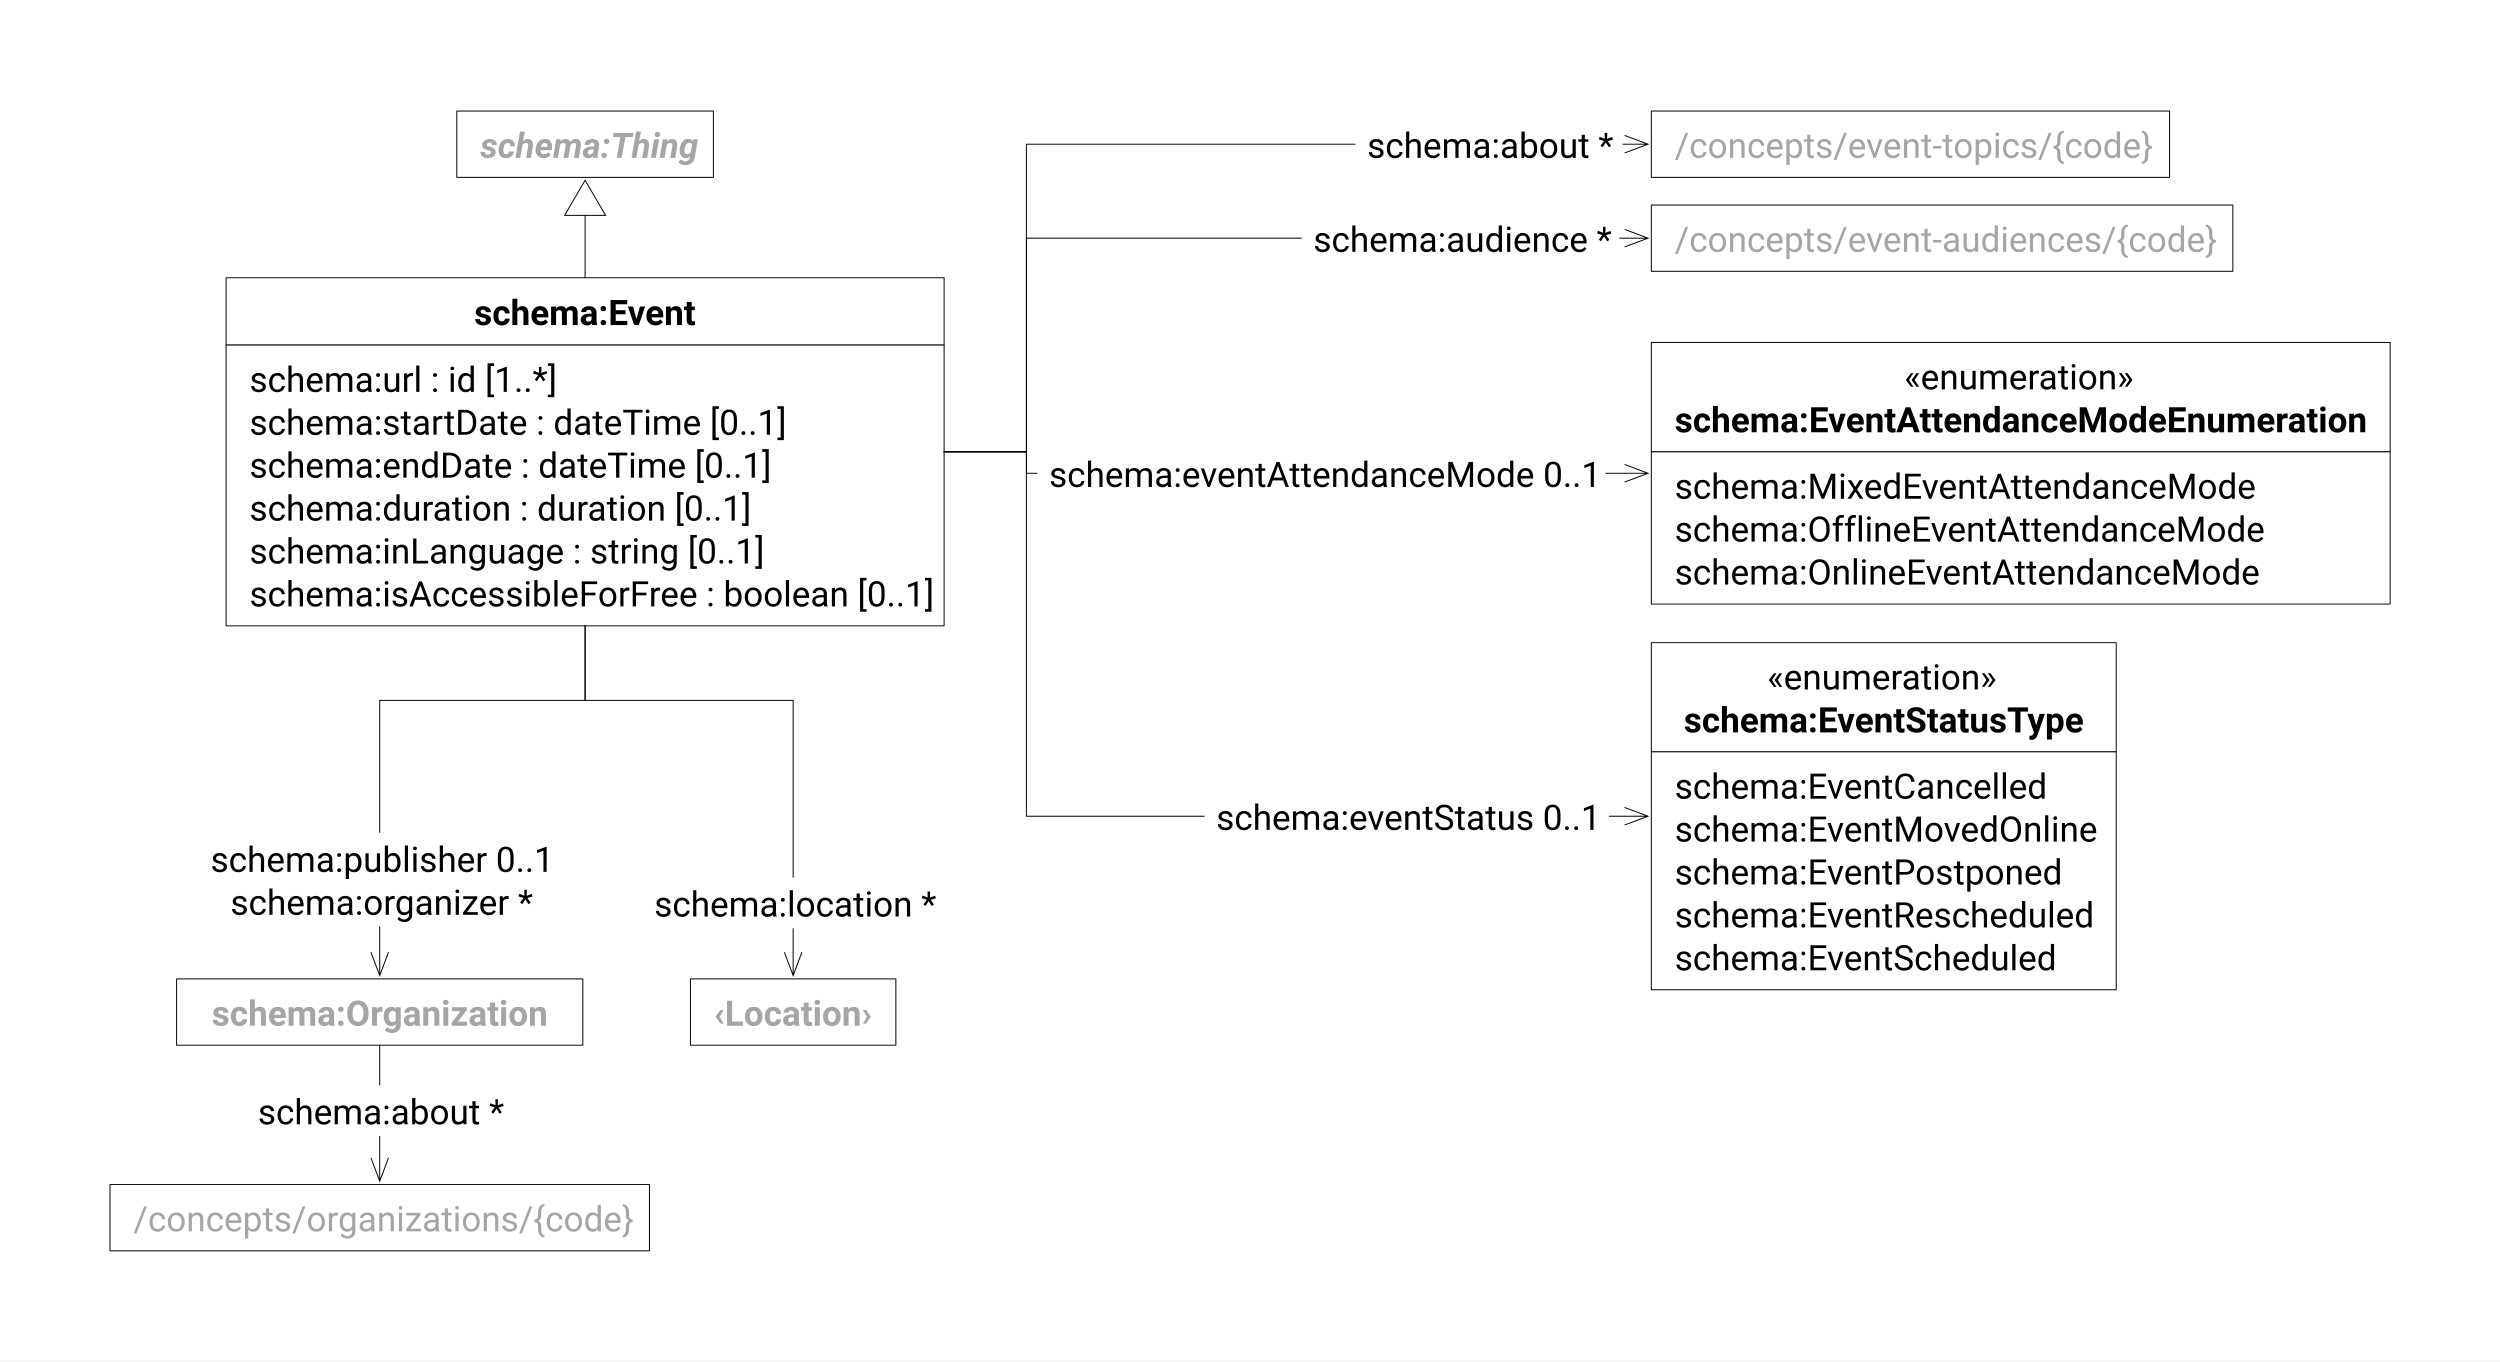
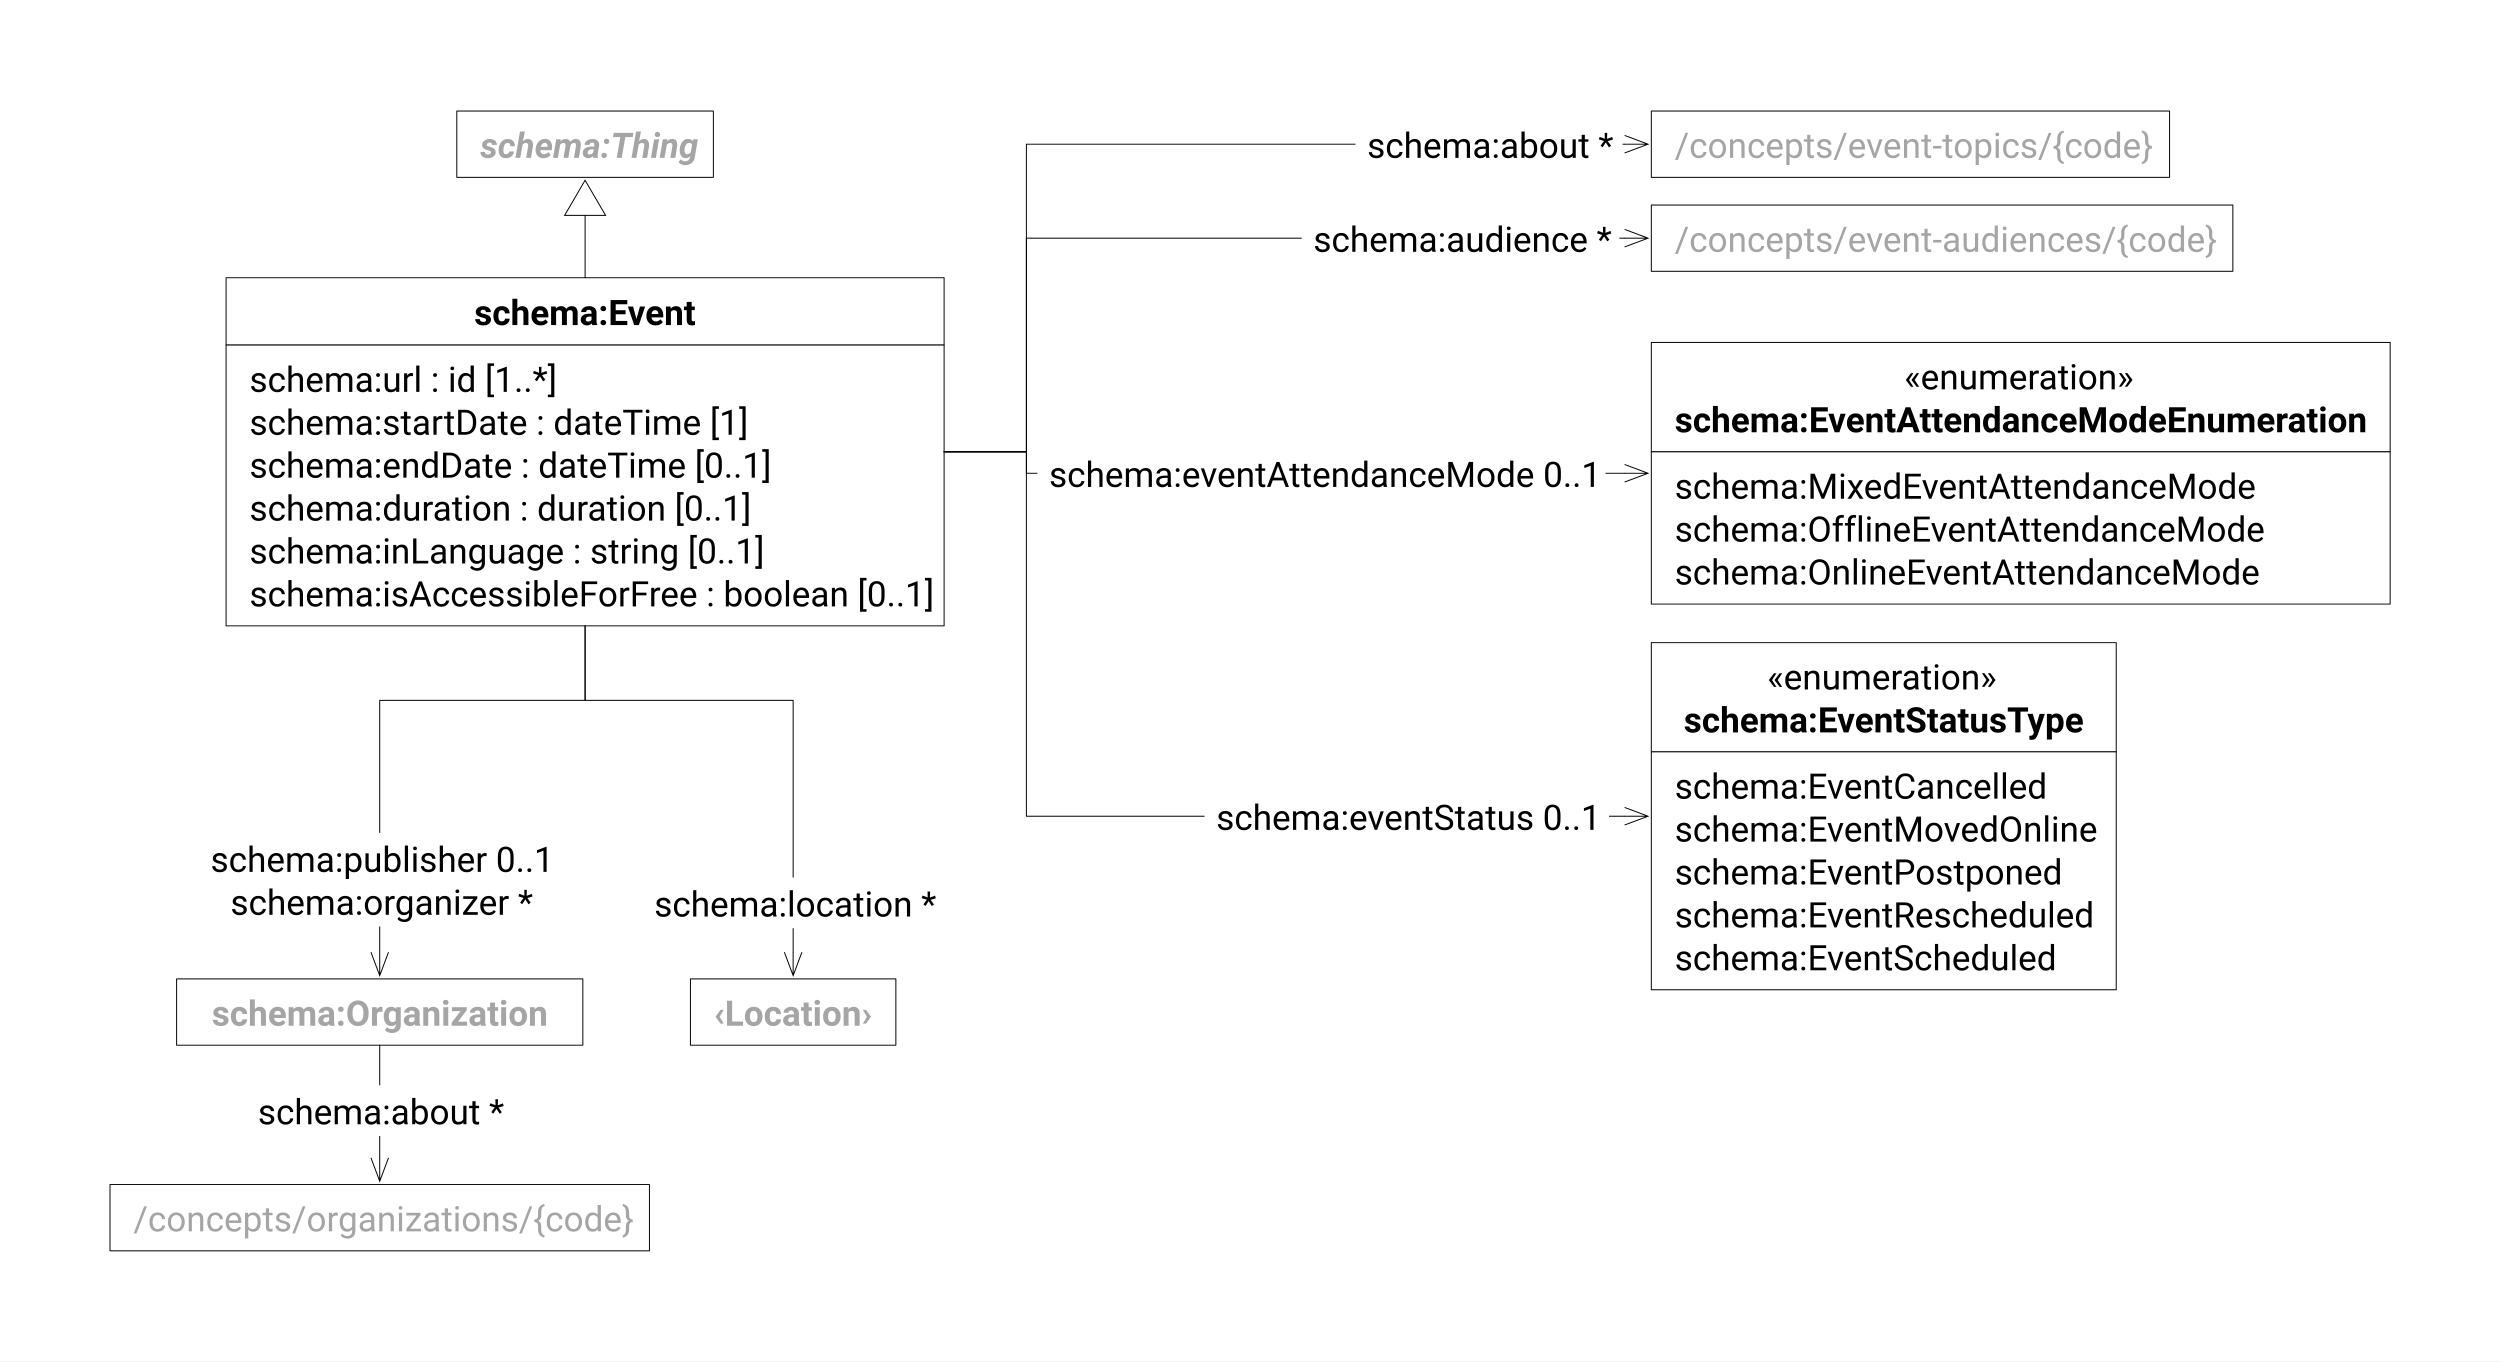
<svg xmlns="http://www.w3.org/2000/svg" xmlns:xlink="http://www.w3.org/1999/xlink" version="1.1" viewBox="54 92 641 349" width="641" height="349">
  <defs>
    <marker orient="auto" overflow="visible" markerUnits="strokeWidth" id="StickArrow_Marker" stroke-linejoin="miter" stroke-miterlimit="10" viewBox="-1 -10 26 20" markerWidth="26" markerHeight="20" color="black">
      <g>
        <path d="M 24 0 L 0 0 M 0 -9 L 24 0 L 0 9" fill="none" stroke="currentColor" stroke-width="1" />
      </g>
    </marker>
    <marker orient="auto" overflow="visible" markerUnits="strokeWidth" id="UMLInheritance_Marker" stroke-linejoin="miter" stroke-miterlimit="10" viewBox="-1 -22 38 44" markerWidth="38" markerHeight="44" color="black">
      <g>
        <path d="M 36 0 L 0 -21 L 0 21 Z" fill="none" stroke="currentColor" stroke-width="1" />
      </g>
    </marker>
  </defs>
  <g id="events" stroke="none" fill="none" fill-opacity="1" stroke-opacity="1" stroke-dasharray="none">
    <rect fill="white" x="54" y="92" width="641" height="349" />
    <g id="events_Layer_1">
      <g id="Group_243">
        <g id="Graphic_245">
          <a xlink:href="https://schema.org/Event">
            <rect x="111.969" y="163.213" width="184.099" height="17.261" fill="white" />
            <rect x="111.969" y="163.213" width="184.099" height="17.261" stroke="black" stroke-linecap="round" stroke-linejoin="round" stroke-width=".25" />
            <text transform="translate(175.5808 166.3436)" fill="black">
              <tspan font-family="Roboto" font-weight="bold" font-size="9" fill="black" x="0" y="9">
                                schema:Event
                            </tspan>
            </text>
          </a>
        </g>
        <g id="Graphic_244">
          <rect x="111.969" y="180.474" width="184.099" height="72" fill="white" />
          <rect x="111.969" y="180.474" width="184.099" height="72" stroke="black" stroke-linecap="round" stroke-linejoin="round" stroke-width=".25" />
          <text transform="translate(117.9685 183.4742)" fill="black">
            <tspan font-family="Roboto" font-size="9" fill="black" x="0" y="9">schema:url : id [1..*]
                        </tspan>
            <tspan font-family="Roboto" font-size="9" fill="black" x="0" y="20">schema:startDate : dateTime
-                             [0..1]
+                             [1]
                        </tspan>
            <tspan font-family="Roboto" font-size="9" fill="black" x="0" y="31">schema:endDate : dateTime
                            [0..1]
                        </tspan>
            <tspan font-family="Roboto" font-size="9" fill="black" x="0" y="42">schema:duration : duration
                            [0..1]
                        </tspan>
            <tspan font-family="Roboto" font-size="9" fill="black" x="0" y="53">schema:inLanguage : string
                            [0..1]
                        </tspan>
            <tspan font-family="Roboto" font-size="9" fill="black" x="0" y="64">schema:isAccessibleForFree :
                            boolean [0..1]
                        </tspan>
          </text>
        </g>
      </g>
      <g id="Group_241">
        <g id="Graphic_242">
          <a xlink:href="things.svg">
            <rect x="231.024" y="342.992" width="52.676" height="17" fill="white" />
            <rect x="231.024" y="342.992" width="52.676" height="17" stroke="black" stroke-linecap="round" stroke-linejoin="round" stroke-width=".25" />
            <text transform="translate(237.0236 345.9921)" fill="#a5a5a5">
              <tspan font-family="Roboto" font-weight="bold" font-size="9" fill="#a5a5a5" x="0" y="9">
                                ‹Location›
                            </tspan>
            </text>
          </a>
        </g>
      </g>
      <g id="Line_240">
        <path d="M 204.018 252.474 L 204.018 271.574 L 257.361 271.574 L 257.361 336.142" marker-end="url(#StickArrow_Marker)" stroke="black" stroke-linecap="round" stroke-linejoin="round" stroke-width=".25" />
      </g>
      <g id="Graphic_239">
        <rect x="218.748" y="317.001" width="77.227" height="13" fill="white" />
        <text transform="translate(221.7482 318.001)" fill="black">
          <tspan font-family="Roboto" font-size="9" fill="black" x="0" y="9">schema:location *</tspan>
        </text>
      </g>
      <g id="Group_237">
        <g id="Graphic_238">
          <a xlink:href="things.svg">
            <rect x="171.125" y="120.472" width="65.785" height="17" fill="white" />
            <rect x="171.125" y="120.472" width="65.785" height="17" stroke="black" stroke-linecap="round" stroke-linejoin="round" stroke-width=".25" />
            <text transform="translate(177.1255 123.4724)" fill="#a5a5a5">
              <tspan font-family="Roboto" font-style="italic" font-weight="bold" font-size="9" fill="#a5a5a5" x="0" y="9">schema:Thing
                            </tspan>
            </text>
          </a>
        </g>
      </g>
      <g id="Group_234">
        <g id="Graphic_236">
          <a xlink:href="https://schema.org/EventStatusType">
            <rect x="477.397" y="256.78" width="119.2" height="28" fill="white" />
            <rect x="477.397" y="256.78" width="119.2" height="28" stroke="black" stroke-linecap="round" stroke-linejoin="round" stroke-width=".25" />
            <text transform="translate(485.7104 259.7805)" fill="black">
              <tspan font-family="Roboto" font-size="9" fill="black" x="21.412" y="9">«enumeration»
                            </tspan>
              <tspan font-family="Roboto" font-weight="bold" font-size="9" fill="black" x="0" y="20">
                                schema:EventStatusType
                            </tspan>
            </text>
          </a>
        </g>
        <g id="Graphic_235">
          <rect x="477.397" y="284.78" width="119.2" height="61" fill="white" />
          <rect x="477.397" y="284.78" width="119.2" height="61" stroke="black" stroke-linecap="round" stroke-linejoin="round" stroke-width=".25" />
          <text transform="translate(483.3967 287.7805)" fill="black">
            <tspan font-family="Roboto" font-size="9" fill="black" x="0" y="9">schema:EventCancelled</tspan>
            <tspan font-family="Roboto" font-size="9" fill="black" x="0" y="20">schema:EventMovedOnline
                        </tspan>
            <tspan font-family="Roboto" font-size="9" fill="black" x="0" y="31">schema:EventPostponed
                        </tspan>
            <tspan font-family="Roboto" font-size="9" fill="black" x="0" y="42">schema:EventRescheduled
                        </tspan>
            <tspan font-family="Roboto" font-size="9" fill="black" x="0" y="53">schema:EventScheduled
                        </tspan>
          </text>
        </g>
      </g>
      <g id="Line_233">
        <path d="M 296.067 207.844 L 317.167 207.844 L 317.167 301.28 L 470.547 301.28" marker-end="url(#StickArrow_Marker)" stroke="black" stroke-linecap="round" stroke-linejoin="round" stroke-width=".25" />
      </g>
      <g id="Graphic_232">
        <rect x="362.839" y="294.78" width="103.712" height="13" fill="white" />
        <text transform="translate(365.8386 295.7804)" fill="black">
          <tspan font-family="Roboto" font-size="9" fill="black" x="0" y="9">schema:eventStatus 0..1</tspan>
        </text>
      </g>
      <g id="Line_231">
        <line x1="204.018" y1="163.213" x2="204.018" y2="147.222" marker-end="url(#UMLInheritance_Marker)" stroke="black" stroke-linecap="round" stroke-linejoin="round" stroke-width=".25" />
      </g>
      <g id="Group_229">
        <g id="Graphic_230">
          <a xlink:href="things.svg">
            <rect x="99.283" y="342.992" width="104.155" height="17" fill="white" />
            <rect x="99.283" y="342.992" width="104.155" height="17" stroke="black" stroke-linecap="round" stroke-linejoin="round" stroke-width=".25" />
            <text transform="translate(108.2833 345.9921)" fill="#a5a5a5">
              <tspan font-family="Roboto" font-weight="bold" font-size="9" fill="#a5a5a5" x="0" y="9">
                                schema:Organization
                            </tspan>
            </text>
          </a>
        </g>
      </g>
      <g id="Line_228">
        <path d="M 204.018 252.474 L 204.018 271.574 L 151.361 271.574 L 151.361 336.142" marker-end="url(#StickArrow_Marker)" stroke="black" stroke-linecap="round" stroke-linejoin="round" stroke-width=".25" />
      </g>
      <g id="Graphic_227">
        <rect x="104.989" y="305.548" width="92.744" height="24" fill="white" />
        <text transform="translate(107.9889 306.5481)" fill="black">
          <tspan font-family="Roboto" font-size="9" fill="black" x="0" y="9">schema:publisher 0..1</tspan>
          <tspan font-family="Roboto" font-size="9" fill="black" x="5.098" y="20">schema:organizer *
                    </tspan>
        </text>
      </g>
      <g id="Line_226">
        <path d="M 296.067 207.844 L 317.167 207.844 L 317.167 128.972 L 470.547 128.972" marker-end="url(#StickArrow_Marker)" stroke="black" stroke-linecap="round" stroke-linejoin="round" stroke-width=".25" />
      </g>
      <g id="Graphic_225">
        <rect x="401.544" y="122.472" width="68.477" height="13" fill="white" />
        <text transform="translate(404.5439 123.4724)" fill="black">
          <tspan font-family="Roboto" font-size="9" fill="black" x="0" y="9">schema:about *</tspan>
        </text>
      </g>
      <g id="Group_223">
        <g id="Graphic_224">
          <a xlink:href="agents.svg">
            <rect x="477.397" y="120.472" width="132.885" height="17" fill="white" />
            <rect x="477.397" y="120.472" width="132.885" height="17" stroke="black" stroke-linecap="round" stroke-linejoin="round" stroke-width=".25" />
            <text transform="translate(483.3967 123.4724)" fill="#a5a5a5">
              <tspan font-family="Roboto" font-size="9" fill="#a5a5a5" x="0" y="9">
                                /concepts/event-topics/{code}
                            </tspan>
            </text>
          </a>
        </g>
      </g>
      <g id="Line_222">
        <path d="M 296.067 207.844 L 317.167 207.844 L 317.167 153.067 L 470.547 153.067" marker-end="url(#StickArrow_Marker)" stroke="black" stroke-linecap="round" stroke-linejoin="round" stroke-width=".25" />
      </g>
      <g id="Graphic_221">
        <rect x="387.748" y="146.567" width="81.467" height="13" fill="white" />
        <text transform="translate(390.7476 147.5669)" fill="black">
          <tspan font-family="Roboto" font-size="9" fill="black" x="0" y="9">schema:audience *</tspan>
        </text>
      </g>
      <g id="Group_219">
        <g id="Graphic_220">
          <a xlink:href="agents.svg">
            <rect x="477.397" y="144.567" width="149.105" height="17" fill="white" />
            <rect x="477.397" y="144.567" width="149.105" height="17" stroke="black" stroke-linecap="round" stroke-linejoin="round" stroke-width=".25" />
            <text transform="translate(483.3967 147.5669)" fill="#a5a5a5">
              <tspan font-family="Roboto" font-size="9" fill="#a5a5a5" x="0" y="9">
                                /concepts/event-audiences/{code}
                            </tspan>
            </text>
          </a>
        </g>
      </g>
      <g id="Group_216">
        <g id="Graphic_218">
          <a xlink:href="https://schema.org/EventAttendanceModeEnumeration">
            <rect x="477.397" y="179.803" width="189.438" height="28.047" fill="white" />
            <rect x="477.397" y="179.803" width="189.438" height="28.047" stroke="black" stroke-linecap="round" stroke-linejoin="round" stroke-width=".25" />
            <text transform="translate(483.3967 182.8268)" fill="black">
              <tspan font-family="Roboto" font-size="9" fill="black" x="58.845" y="9">«enumeration»
                            </tspan>
              <tspan font-family="Roboto" font-weight="bold" font-size="9" fill="black" x="0" y="20">
                                schema:EventAttendanceModeEnumeration
                            </tspan>
            </text>
          </a>
        </g>
        <g id="Graphic_217">
          <rect x="477.397" y="207.85" width="189.438" height="39.034" fill="white" />
          <rect x="477.397" y="207.85" width="189.438" height="39.034" stroke="black" stroke-linecap="round" stroke-linejoin="round" stroke-width=".25" />
          <text transform="translate(483.3967 210.8672)" fill="black">
            <tspan font-family="Roboto" font-size="9" fill="black" x="0" y="9">
                            schema:MixedEventAttendanceMode
                        </tspan>
            <tspan font-family="Roboto" font-size="9" fill="black" x="0" y="20">
                            schema:OfflineEventAttendanceMode
                        </tspan>
            <tspan font-family="Roboto" font-size="9" fill="black" x="0" y="31">
                            schema:OnlineEventAttendanceMode
                        </tspan>
          </text>
        </g>
      </g>
      <g id="Line_215">
        <path d="M 296.067 207.844 L 317.167 207.844 L 317.167 213.344 L 470.547 213.344" marker-end="url(#StickArrow_Marker)" stroke="black" stroke-linecap="round" stroke-linejoin="round" stroke-width=".25" />
      </g>
      <g id="Graphic_214">
        <rect x="319.978" y="206.844" width="145.676" height="13" fill="white" />
        <text transform="translate(322.9785 207.8436)" fill="black">
          <tspan font-family="Roboto" font-size="9" fill="black" x="0" y="9">schema:eventAttendanceMode 0..1
                    </tspan>
        </text>
      </g>
      <g id="Line_246">
        <line x1="151.361" y1="359.992" x2="151.361" y2="388.867" marker-end="url(#StickArrow_Marker)" stroke="black" stroke-linecap="round" stroke-linejoin="round" stroke-width=".25" />
      </g>
      <g id="Graphic_247">
        <rect x="117.122" y="370.261" width="68.477" height="13" fill="white" />
        <text transform="translate(120.1222 371.2614)" fill="black">
          <tspan font-family="Roboto" font-size="9" fill="black" x="0" y="9">schema:about *</tspan>
        </text>
      </g>
      <g id="Group_248">
        <g id="Graphic_249">
          <a xlink:href="agents.svg">
            <rect x="82.205" y="395.717" width="138.312" height="17" fill="white" />
            <rect x="82.205" y="395.717" width="138.312" height="17" stroke="black" stroke-linecap="round" stroke-linejoin="round" stroke-width=".25" />
            <text transform="translate(88.20473 398.7165)" fill="#a5a5a5">
              <tspan font-family="Roboto" font-size="9" fill="#a5a5a5" x="0" y="9">
                                /concepts/organizations/{code}
                            </tspan>
            </text>
          </a>
        </g>
      </g>
    </g>
  </g>
</svg>
